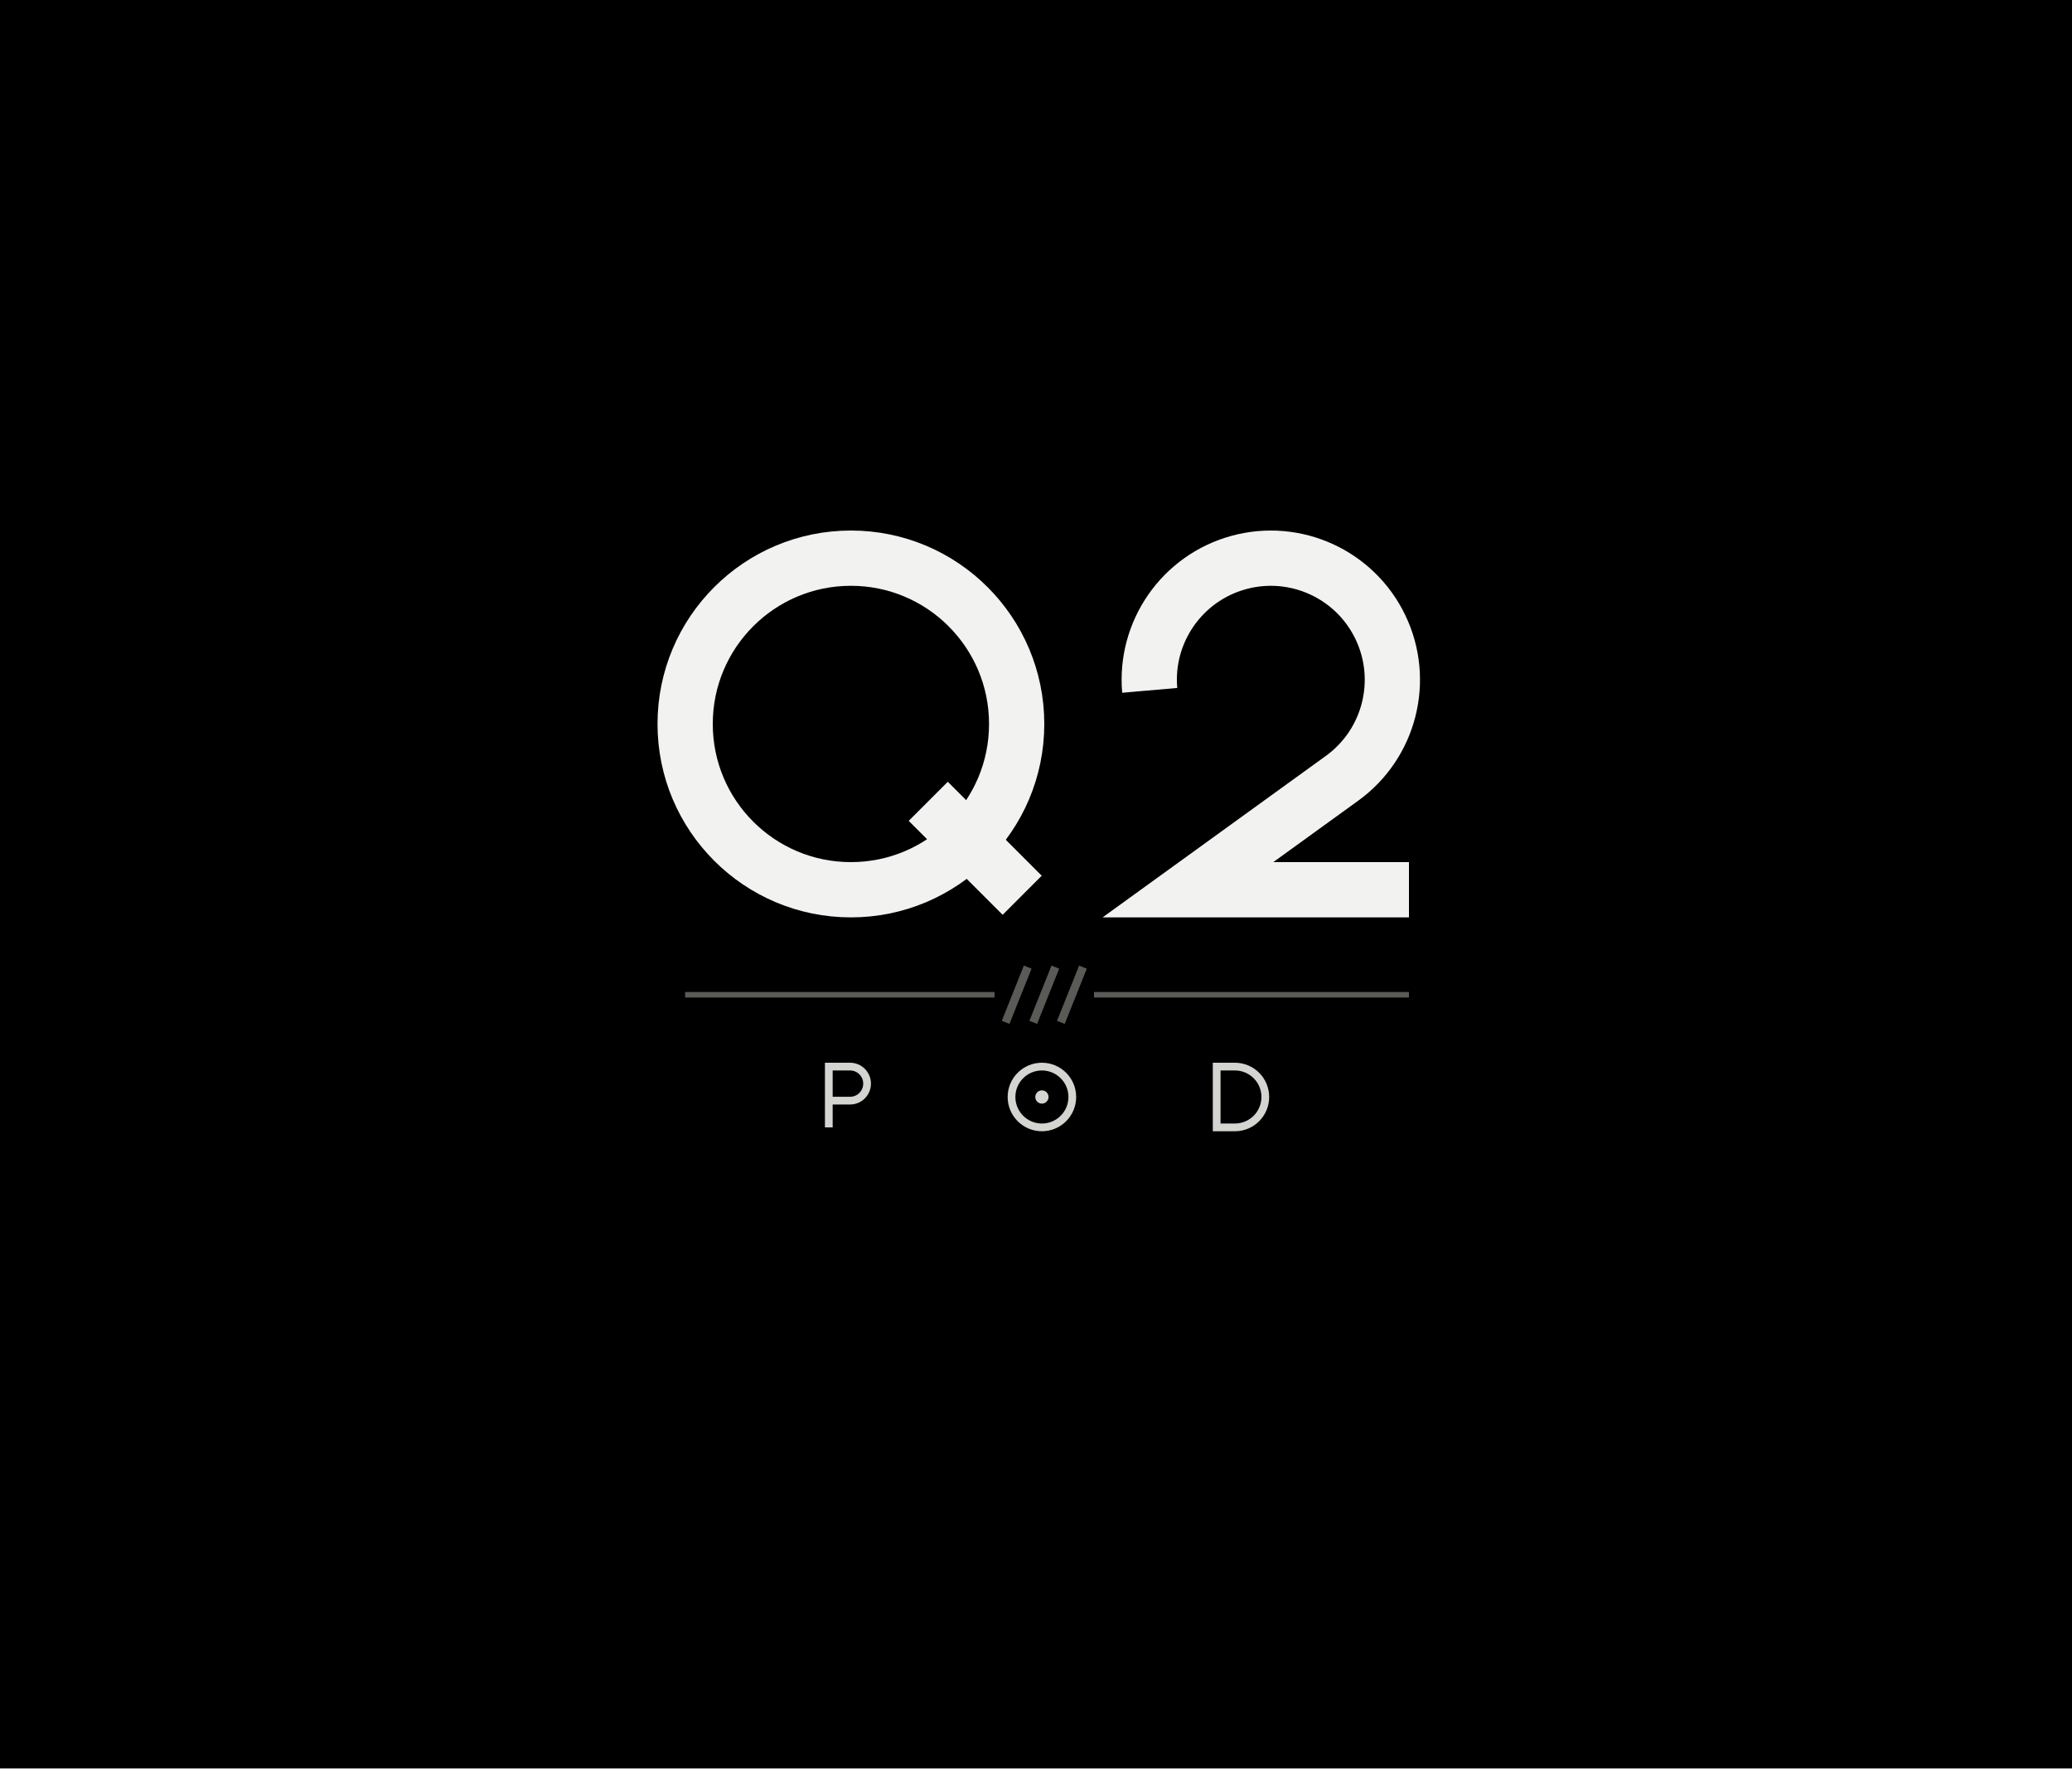
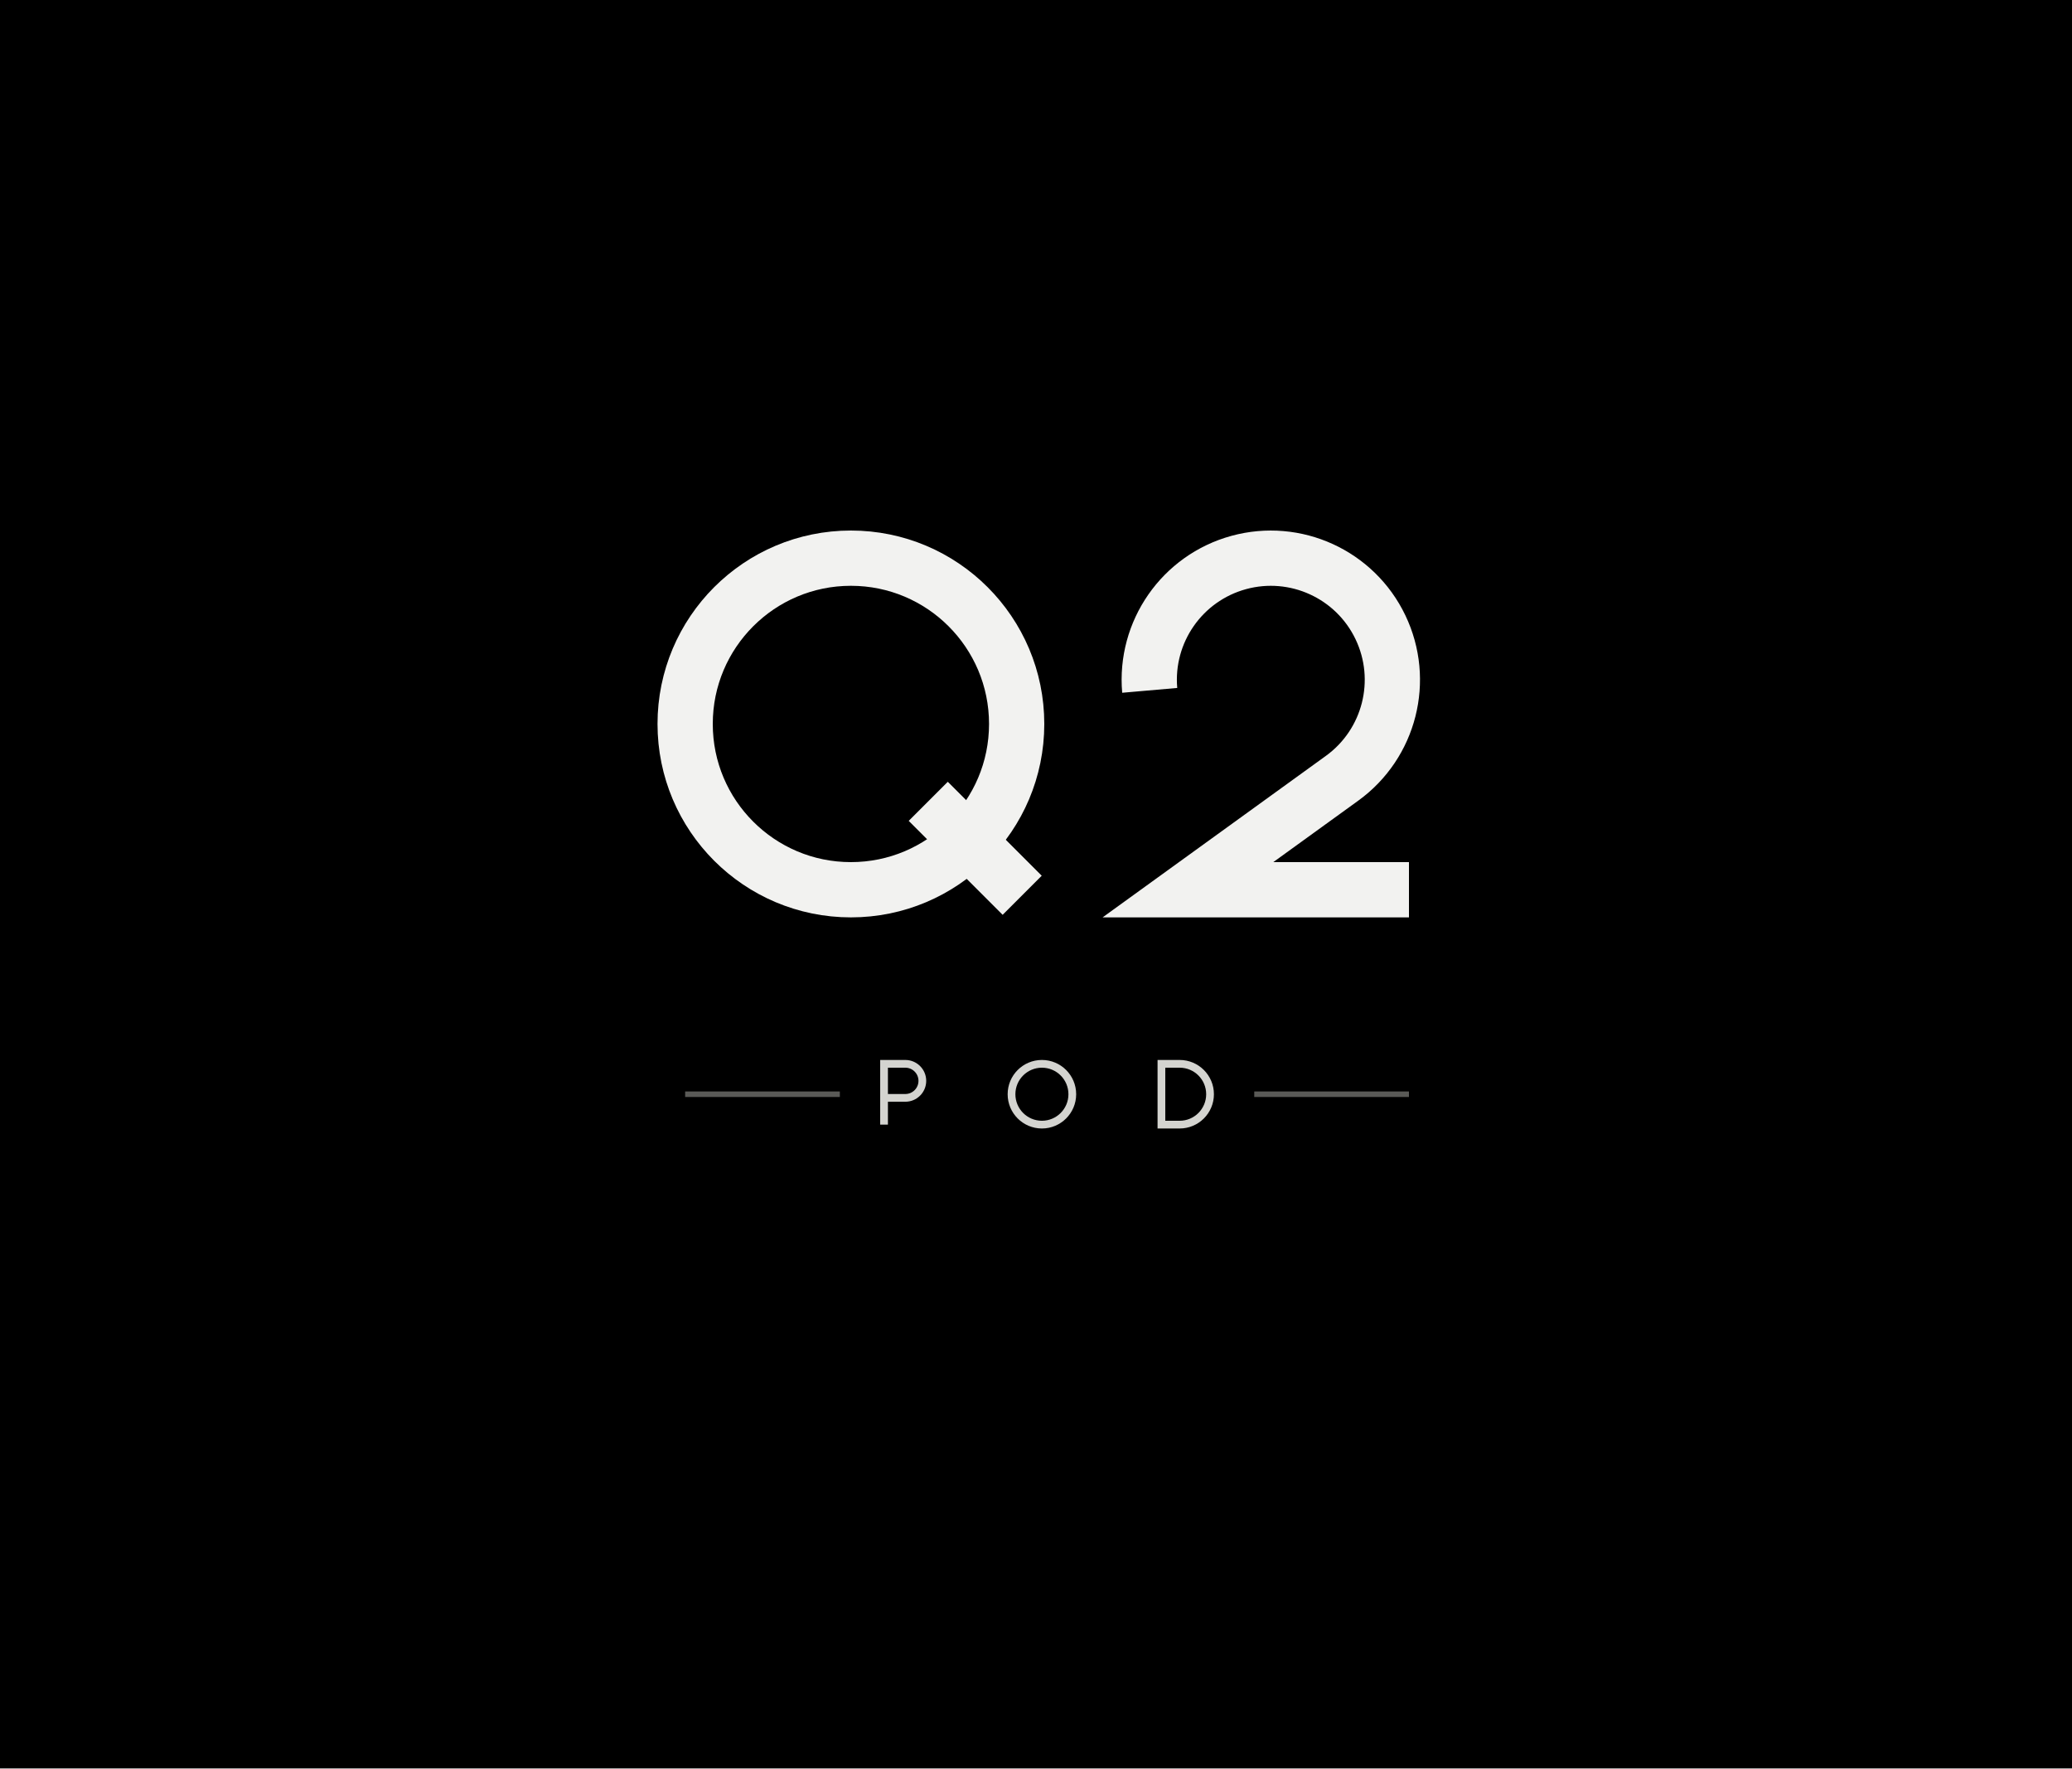
<svg xmlns="http://www.w3.org/2000/svg" width="375" height="320" viewBox="0 0 375 320">
  <rect width="375" height="320" fill="#000" />
  <g fill="none" stroke="#F2F2F0" stroke-width="10">
    <circle cx="154" cy="131" r="30" />
    <path d="M168 145L185 162" />
    <path d="M208.08 124.92A22 22 0 1 1 242.89 140.83L215 161H255" stroke-miterlimit="10" />
  </g>
-   <g fill="none" stroke="#5A5A57">
-     <path d="M124 180H180M198 180H255" />
-     <path d="M186 175L182 185M191 175L187 185M196 175L192 185" stroke-width="1.5" />
+   <path d="M124 198H152M227 198H255" stroke="#5A5A57" />
+   <g fill="none" stroke="#D4D4D0" stroke-width="1.4">
+     <path d="M160 203.5V192.5H163.85A3.08 3.08 0 0 1 163.85 198.66H160" />
+     <circle cx="188.57" cy="198" r="5.5" />
+     <path d="M210.2 203.5V192.5H213.5A5.5 5.5 0 0 1 213.5 203.5Z" />
  </g>
-   <g fill="none" stroke="#D4D4D0" stroke-width="1.4">
-     <path d="M150 204V193H153.85A3.08 3.08 0 0 1 153.85 199.16H150" />
-     <circle cx="188.57" cy="198.5" r="5.5" />
-     <path d="M220.2 204V193H223.5A5.5 5.5 0 0 1 223.5 204Z" />
-   </g>
-   <circle cx="188.57" cy="198.5" r="1.2" fill="#D4D4D0" />
</svg>
